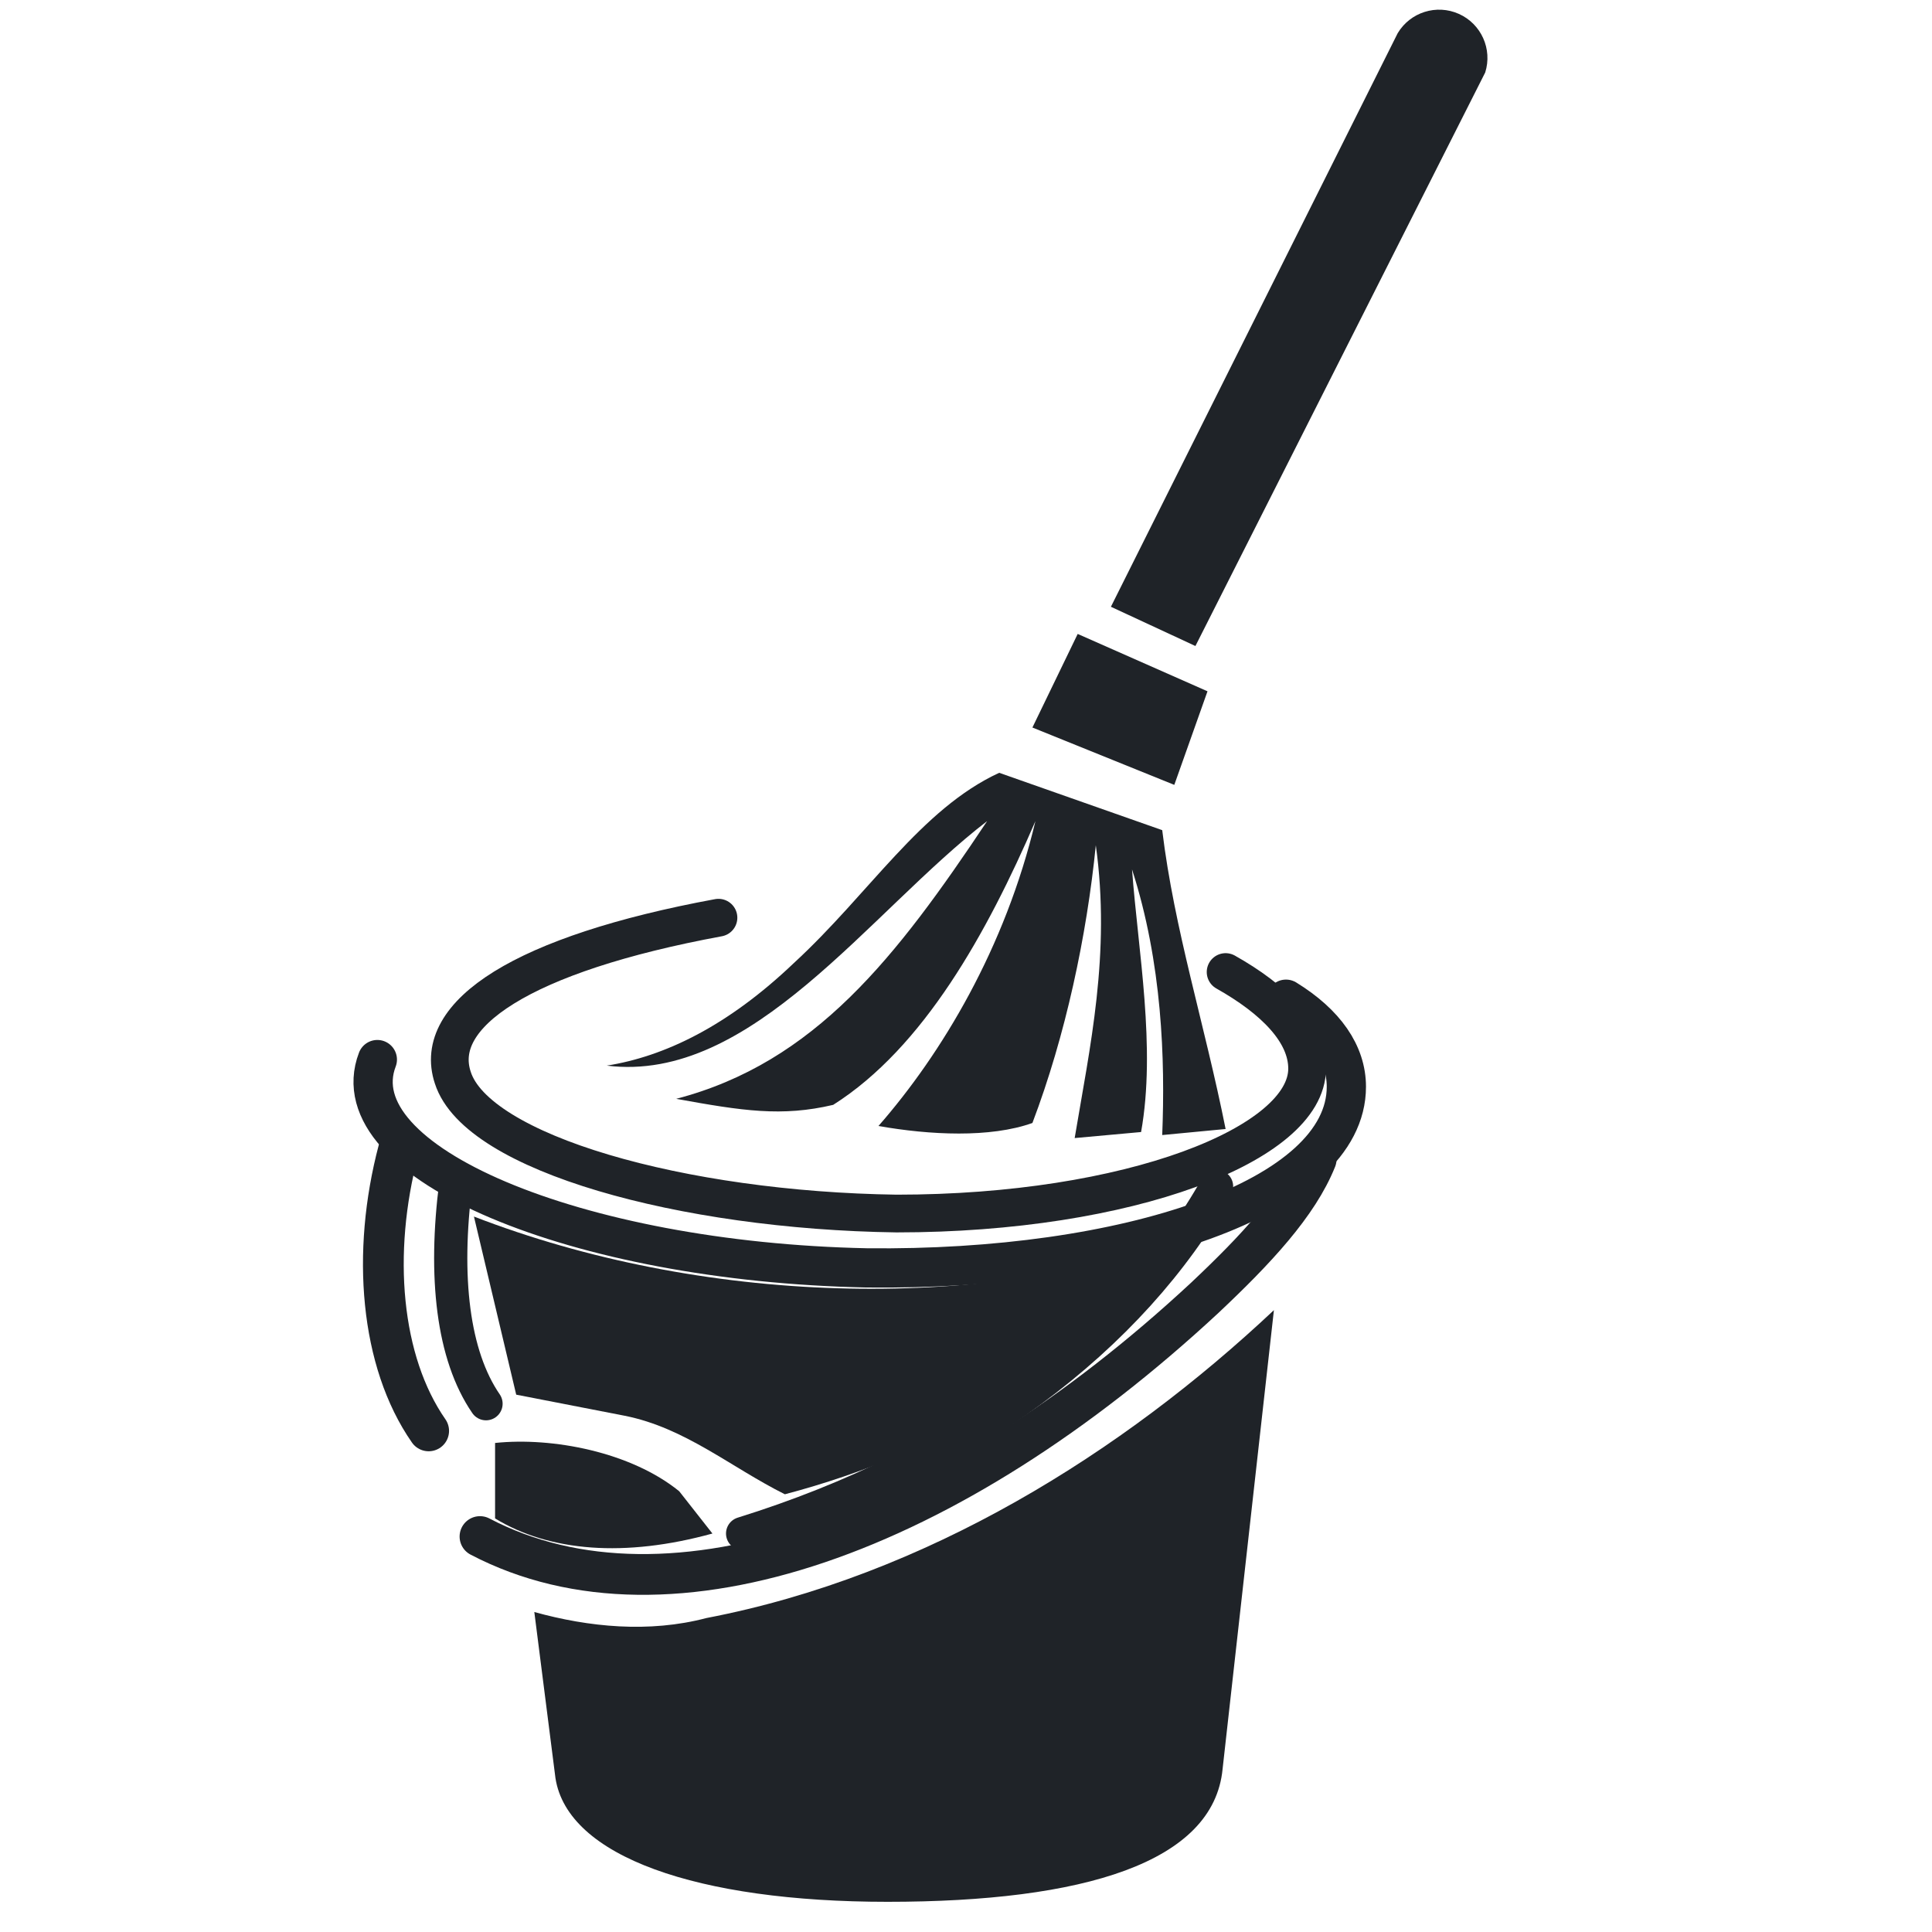
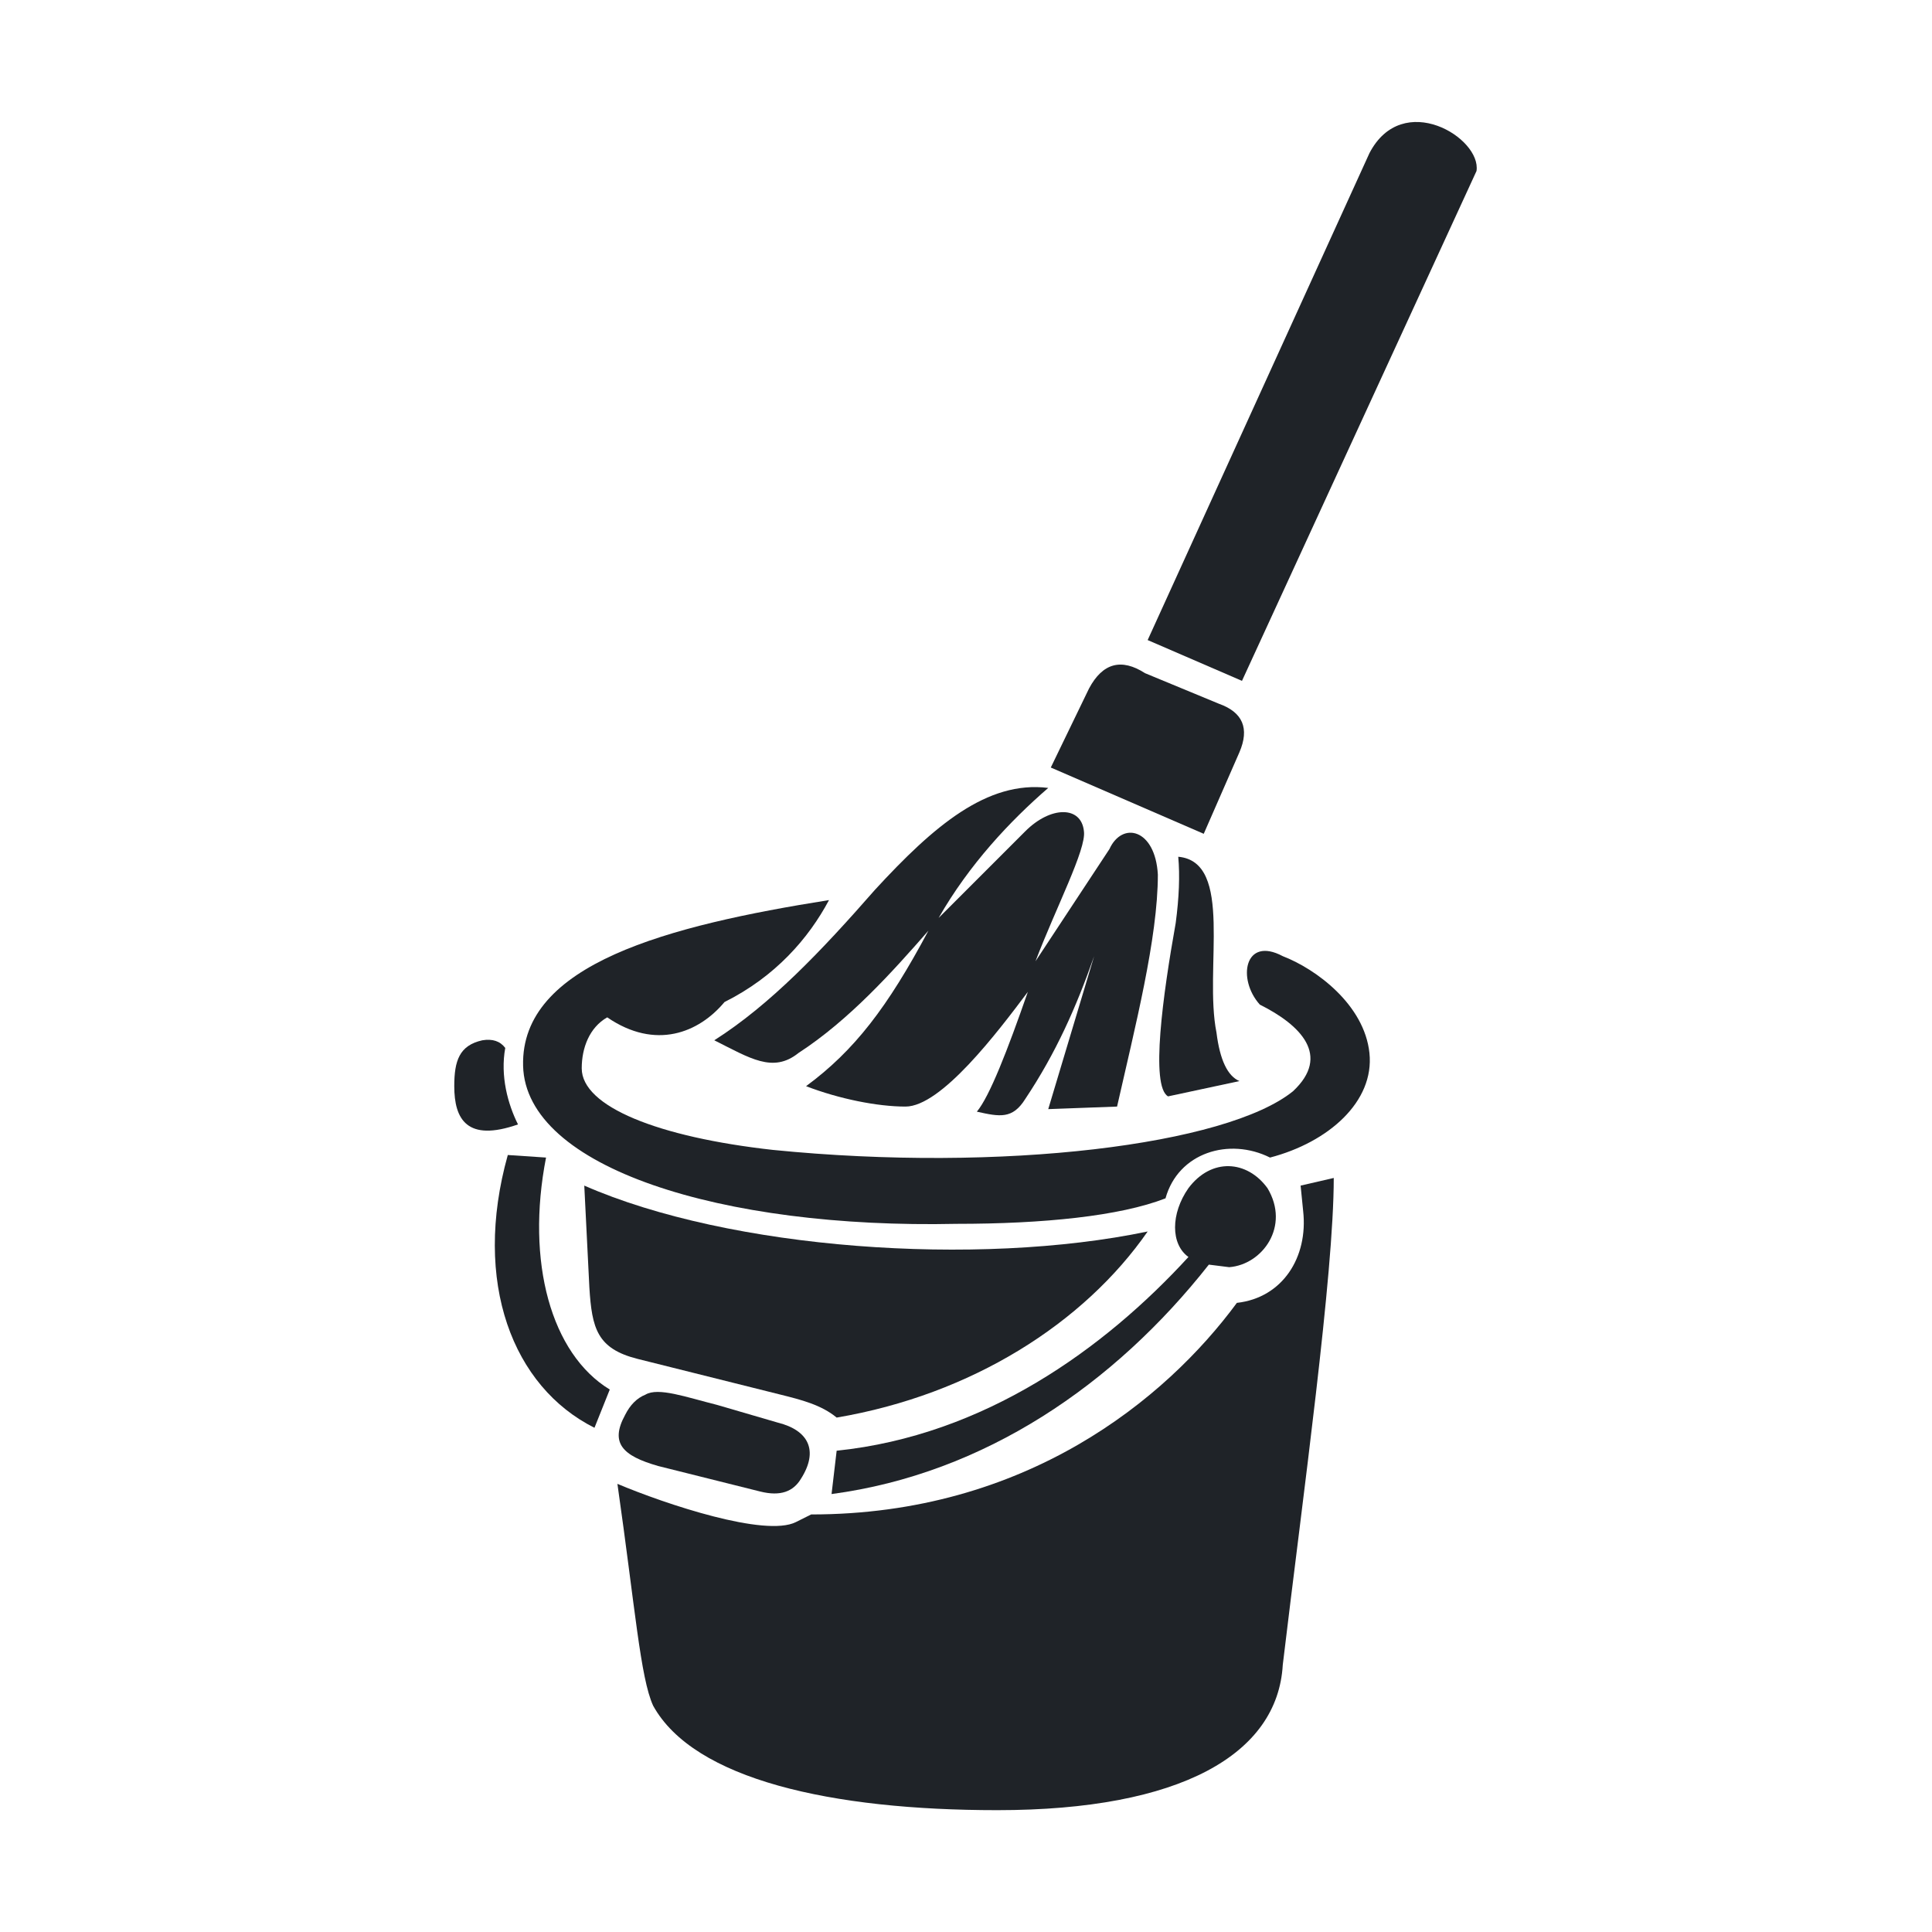
<svg xmlns="http://www.w3.org/2000/svg" viewBox="0 0 64 64" color="#1f2328">
  <style>:root{color:#1f2328}@media(prefers-color-scheme:dark){:root{color:#f0f6fc}}</style>
-   <g fill="currentColor">
-     <path d="M46.3 1.1a1.6 1.6 0 0 1 2.9 1.3l-9.6 19-2.8-1.3Z" />
-     <path d="m35.7 21 4.3 1.9-1.1 3.1-4.7-1.9Z" />
-     <path d="M33.1 25.6c-2.6 1.2-4.3 4-6.8 6.3-2.2 2.1-4.3 3.1-6.2 3.4 4.8.6 8.7-5.1 12.6-8.1-3 4.5-5.7 8-10.3 9.2 2.2.4 3.5.6 5.2.2 3-1.9 5.1-5.7 6.7-9.4-1 4.2-3.1 7.7-5.2 10.1 1.7.3 3.7.4 5.1-.1 1.1-2.9 1.8-6.2 2.1-9.2.5 3.6-.2 6.7-.7 9.7l2.2-.2c.5-2.8-.1-6-.3-8.7 1 3.1 1.1 6.3 1 8.8l2.1-.2c-.7-3.5-1.7-6.6-2.1-9.9Z" />
-     <path d="M17.7 53.4c1.8.5 3.8.7 5.7.2 7.3-1.4 13.8-5.5 18.8-10.2l-1.7 15.2c-.3 3.1-4.6 4.4-11.1 4.4-6.3 0-10.6-1.5-11-4.1Z" />
-     <path d="M15.7 40.3c7.5 2.9 16.7 3.2 23.6.7-3.6 4.4-8 7.1-13.3 8.5-1.8-.9-3.3-2.2-5.3-2.6l-3.6-.7Z" />
-     <path d="M16.4 47.8c1.9-.2 4.5.3 6.1 1.6l1.1 1.4c-2.9.8-5.4.6-7.2-.5Z" />
-   </g>
-   <g fill="none" stroke="currentColor" stroke-linecap="round" stroke-linejoin="round">
-     <path stroke-width="1.25" d="M23.8 30.4c-6.5 1.2-9.5 3.2-8.8 5.3.8 2.5 7.6 4.4 14.7 4.5 7.7 0 13.6-2.3 13.6-4.8 0-1.2-1.1-2.3-2.7-3.2" />
-     <path stroke-width="1.3" d="M12.5 35.1c-1.3 3.4 6.6 6.7 16.2 6.9 8.6.1 15.9-2.3 15.9-6 0-1.1-.7-2.1-2-2.9" />
-     <path stroke-width="1.35" d="M13.2 38.1c-.9 3.4-.6 7 1 9.3M15.9 50.9c6.3 3.3 15.6-.1 24-7.9 1.7-1.6 3.1-3.1 3.7-4.6" />
-     <path stroke-width="1.1" d="M15.1 39.2c-.4 3.1-.1 5.7 1 7.3M24.6 50.8c7.4-2.3 12.9-6.5 15.7-11.5" />
+   <g transform="translate(4.99901 3.7225) scale(0.88801)">
+     <g fill="currentColor" transform="scale(.09509658)">
+       <path d="M478 16C491-9 522 10 520 23L428 223 391 207Z" />
+       <path d="M368 226Q376 211 390 220L419 232Q433 237 427 251L413 283 353 257Z" />
+       <path d="M352 265C328 262 307 280 284 305 263 329 243 350 221 364 235 371 244 377 254 369 274 356 291 337 305 321 289 351 276 368 257 382 270 387 285 390 296 390 310 390 332 361 344 345 336 368 329 386 324 392 333 394 338 395 343 387 355 369 363 351 370 331L352 391 379 390C386 359 395 324 395 299 394 281 381 278 376 289L347 333C355 312 367 289 366 282 365 272 353 272 343 282L309 316C321 295 337 278 352 265Z" />
+       <path d="M403 292C425 294 413 336 418 361Q420 377 427 380L399 386C392 382 397 346 402 318Q404 303 403 292Z" />
+       <path d="M266 309C203 319 145 334 146 374 147 414 224 438 316 436 350 436 380 433 398 426 403 408 423 402 439 410 462 404 480 388 478 369 476 350 457 336 444 331 429 323 426 340 435 350 451 358 463 370 448 384 422 405 334 416 244 407 199 402 169 390 169 375 169 367 172 359 179 355 198 368 215 361 225 349 245 339 258 324 266 309Z" />
+       <path d="M130 364Q136 363 139 367C137 378 140 389 144 397 124 404 119 395 119 382 119 372 121 366 130 364Z" />
+       <path d="M140 409 155 410C147 451 157 487 180 501L174 516C142 500 126 459 140 409Z" />
+       <path d="M170 421C227 446 324 453 391 439 366 475 322 503 269 512 263 507 255 505 247 503L191 489C175 485 173 477 172 461Z" />
+       <path d="M194 503C199 500 210 504 222 507L246 514C258 517 262 525 255 536 252 541 247 543 239 541L199 531C185 527 180 522 186 511Q189 505 194 503Z" />
+       <path d="M269 525C327 519 374 485 407 449 400 444 400 432 407 422 416 410 430 411 438 422 447 437 436 452 423 453L415 452C378 499 327 534 267 542Z" />
+       <path d="M183 538C202 546 241 559 253 553L259 550C343 550 398 505 426 467 444 465 454 449 452 431L451 421 464 418C464 456 452 542 444 609 442 644 404 666 332 666 267 666 213 654 197 625 192 614 190 587 183 538Z" />
+     </g>
  </g>
</svg>
